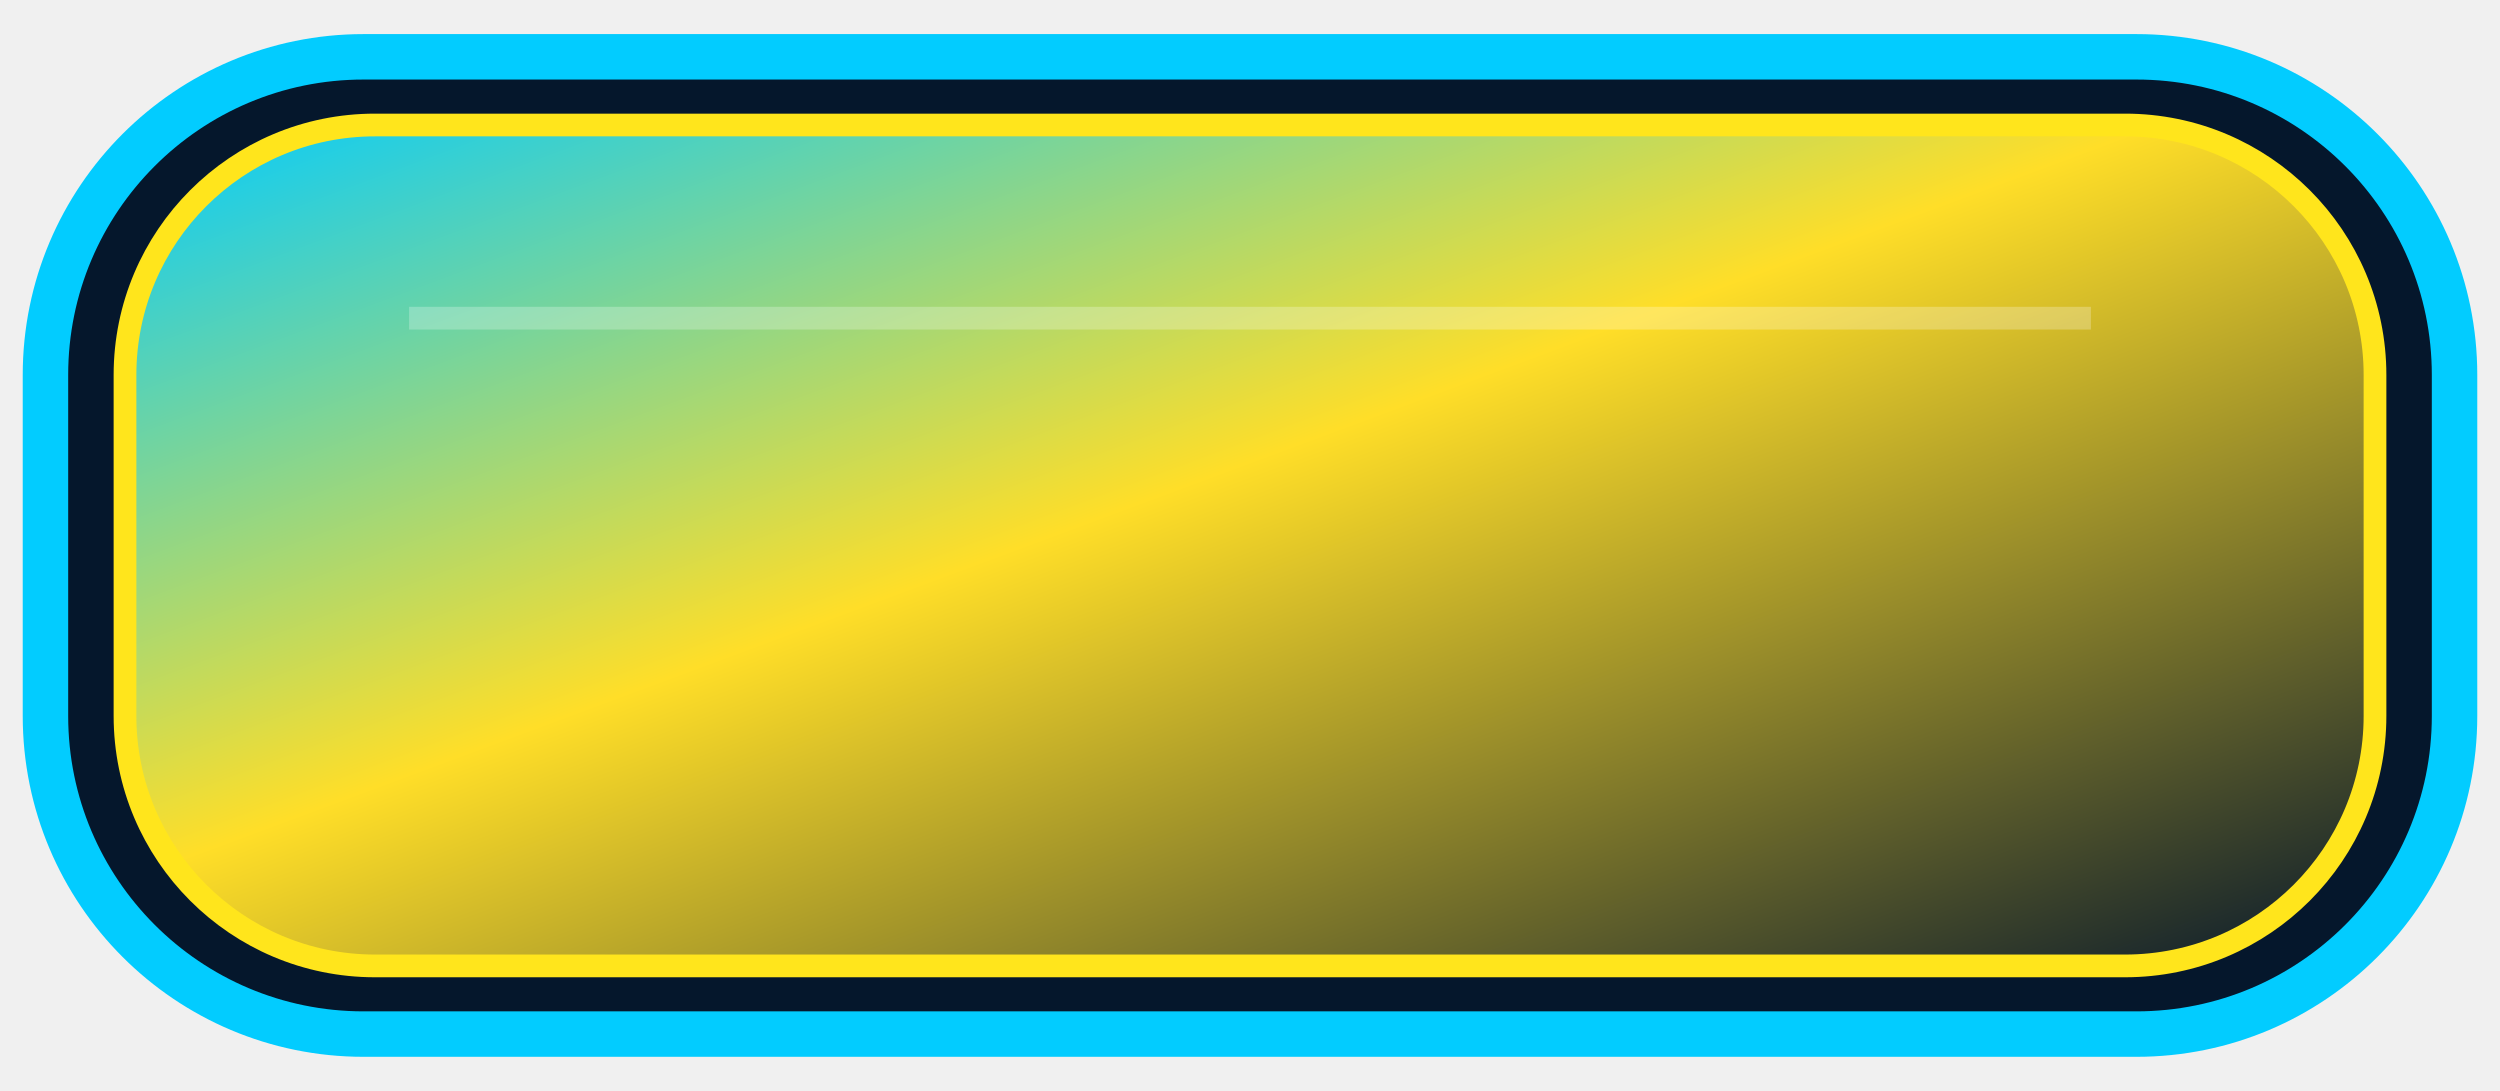
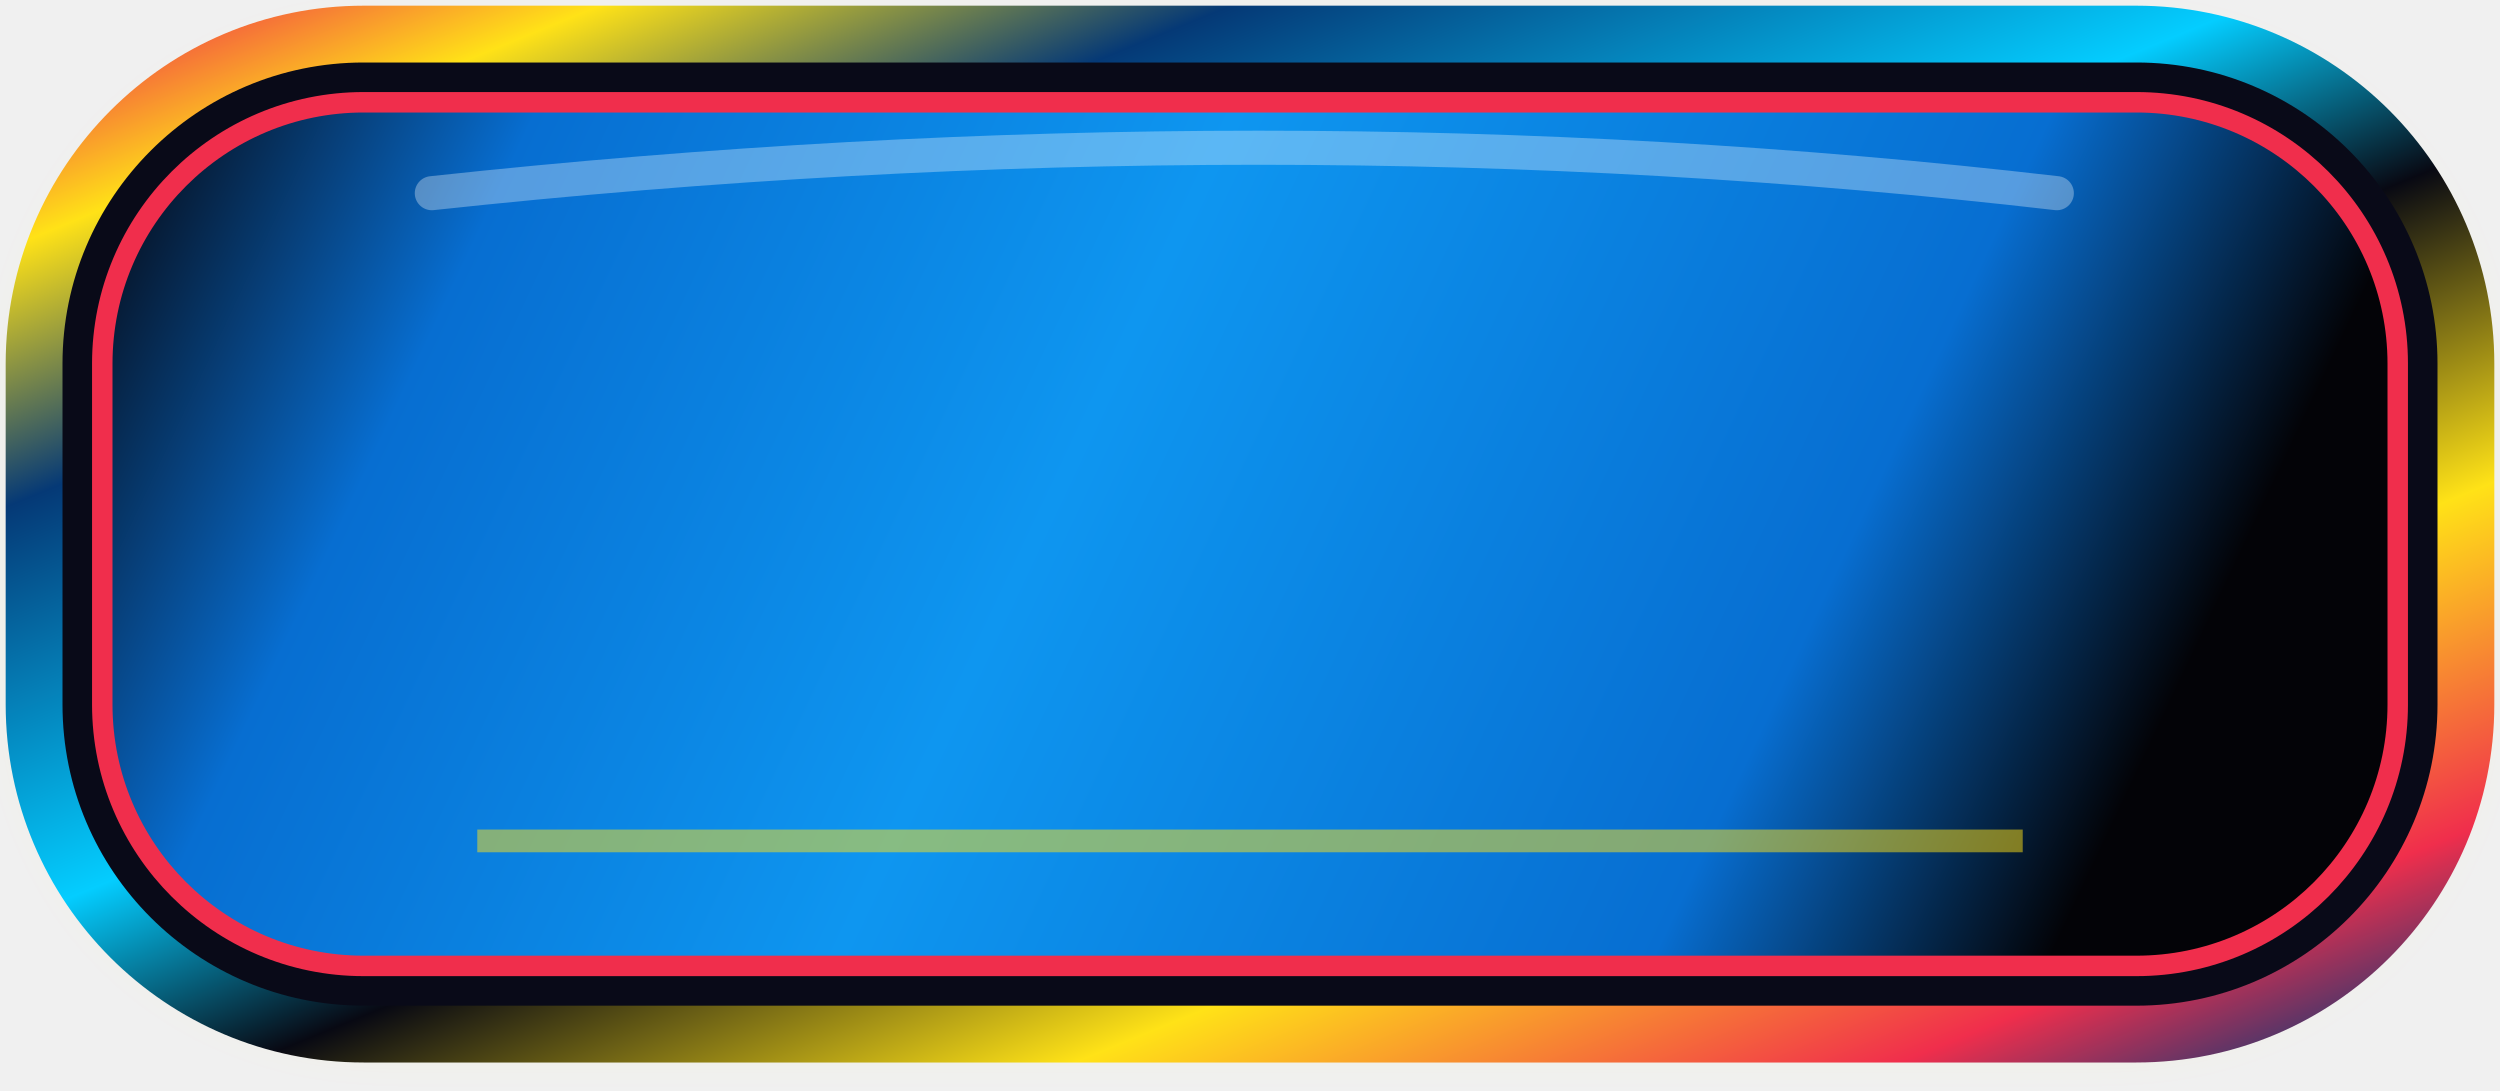
<svg xmlns="http://www.w3.org/2000/svg" width="220" height="96" viewBox="0 0 220 96">
  <defs>
-     <linearGradient id="btn" x1="0" x2="1" y1="0" y2="1">
-       <stop stop-color="#02ccff" />
-       <stop offset=".45" stop-color="#ffde28" />
-       <stop offset="1" stop-color="#05172c" />
+     <linearGradient id="rim" x1="0" y1="0" x2="1" y2="1">
+       <stop stop-color="#f02e4c" />
+       <stop offset=".10" stop-color="#ffe217" />
+       <stop offset=".23" stop-color="#053976" />
+       <stop offset=".44" stop-color="#04cdff" />
+       <stop offset=".56" stop-color="#080913" />
+       <stop offset=".73" stop-color="#ffe217" />
+       <stop offset=".9" stop-color="#f02e4c" />
+       <stop offset="1" stop-color="#053976" />
    </linearGradient>
+     <linearGradient id="rail" x1="0" y1="0" x2="1" y2=".18">
+       <stop stop-color="#06050c" />
+       <stop offset=".18" stop-color="#076ed1" />
+       <stop offset=".48" stop-color="#0e96f0" />
+       <stop offset=".83" stop-color="#076ed1" />
+       <stop offset="1" stop-color="#030307" />
+     </linearGradient>
+     <radialGradient id="spot">
+       <stop stop-color="#04cdff" stop-opacity=".27" />
+       <stop offset="1" stop-color="#076ed1" stop-opacity="0" />
+     </radialGradient>
+     <filter id="grain" x="0" y="0" width="100%" height="100%">
+       <feTurbulence type="fractalNoise" baseFrequency=".065" numOctaves="3" seed="9" result="noise" />
+       <feColorMatrix in="noise" type="saturate" values="0" />
+       <feComponentTransfer>
+         <feFuncA type="linear" slope=".10" />
+       </feComponentTransfer>
+     </filter>
+     <filter id="halo" x="-50%" y="-50%" width="200%" height="200%">
+       <feGaussianBlur stdDeviation="3" />
+     </filter>
  </defs>
-   <rect x="4" y="5" rx="28" width="212" height="86" fill="#05172c" stroke="#02ccff" stroke-width="4" />
-   <rect x="11" y="11" rx="22" width="198" height="74" fill="url(#btn)" stroke="#ffe51c" stroke-width="2" />
-   <path d="M36 28h148" stroke="white" stroke-opacity=".25" stroke-width="2" />
+   <rect x="5" y="6" rx="29" width="210" height="83" fill="#ffe217" opacity=".4" filter="url(#halo)" />
+   <rect x="3" y="3" rx="29" width="214" height="88" fill="#090a18" stroke="url(#rim)" stroke-width="5" />
+   <rect x="9" y="9" rx="23" width="202" height="76" fill="url(#rail)" stroke="#f02e4c" stroke-width="1.8" />
+   <path d="M38 17Q112 9 181 17" stroke="white" stroke-opacity=".32" stroke-width="3" fill="none" stroke-linecap="round" />
+   <path d="M42 74H178" stroke="#ffe217" stroke-opacity=".5" stroke-width="2" />
</svg>
